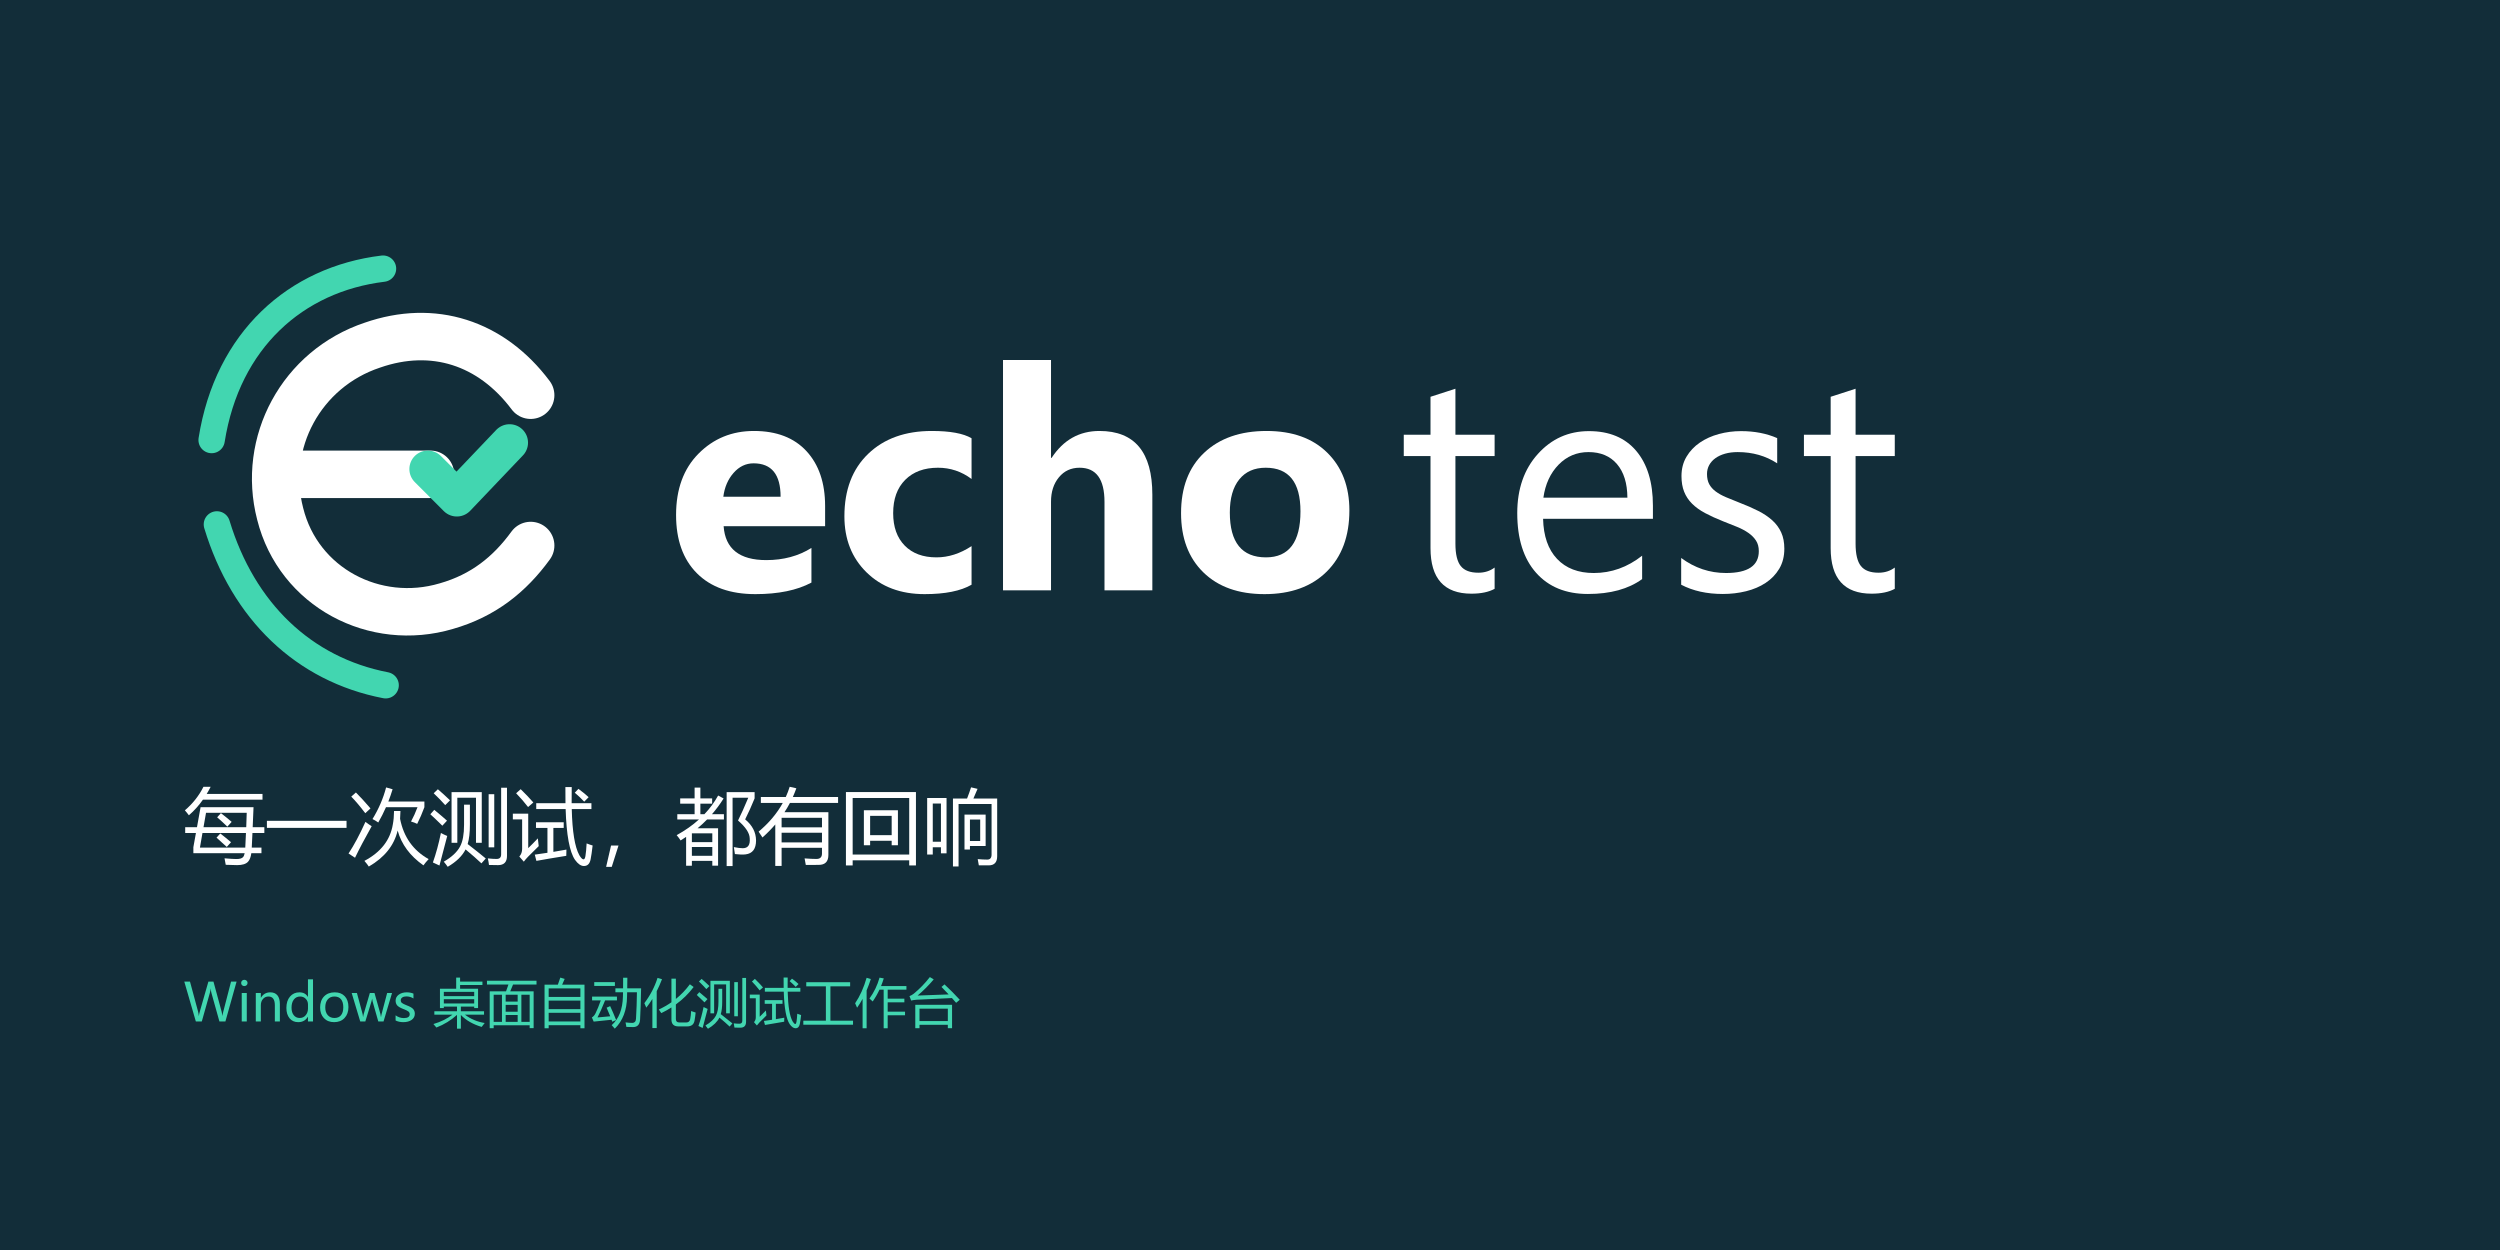
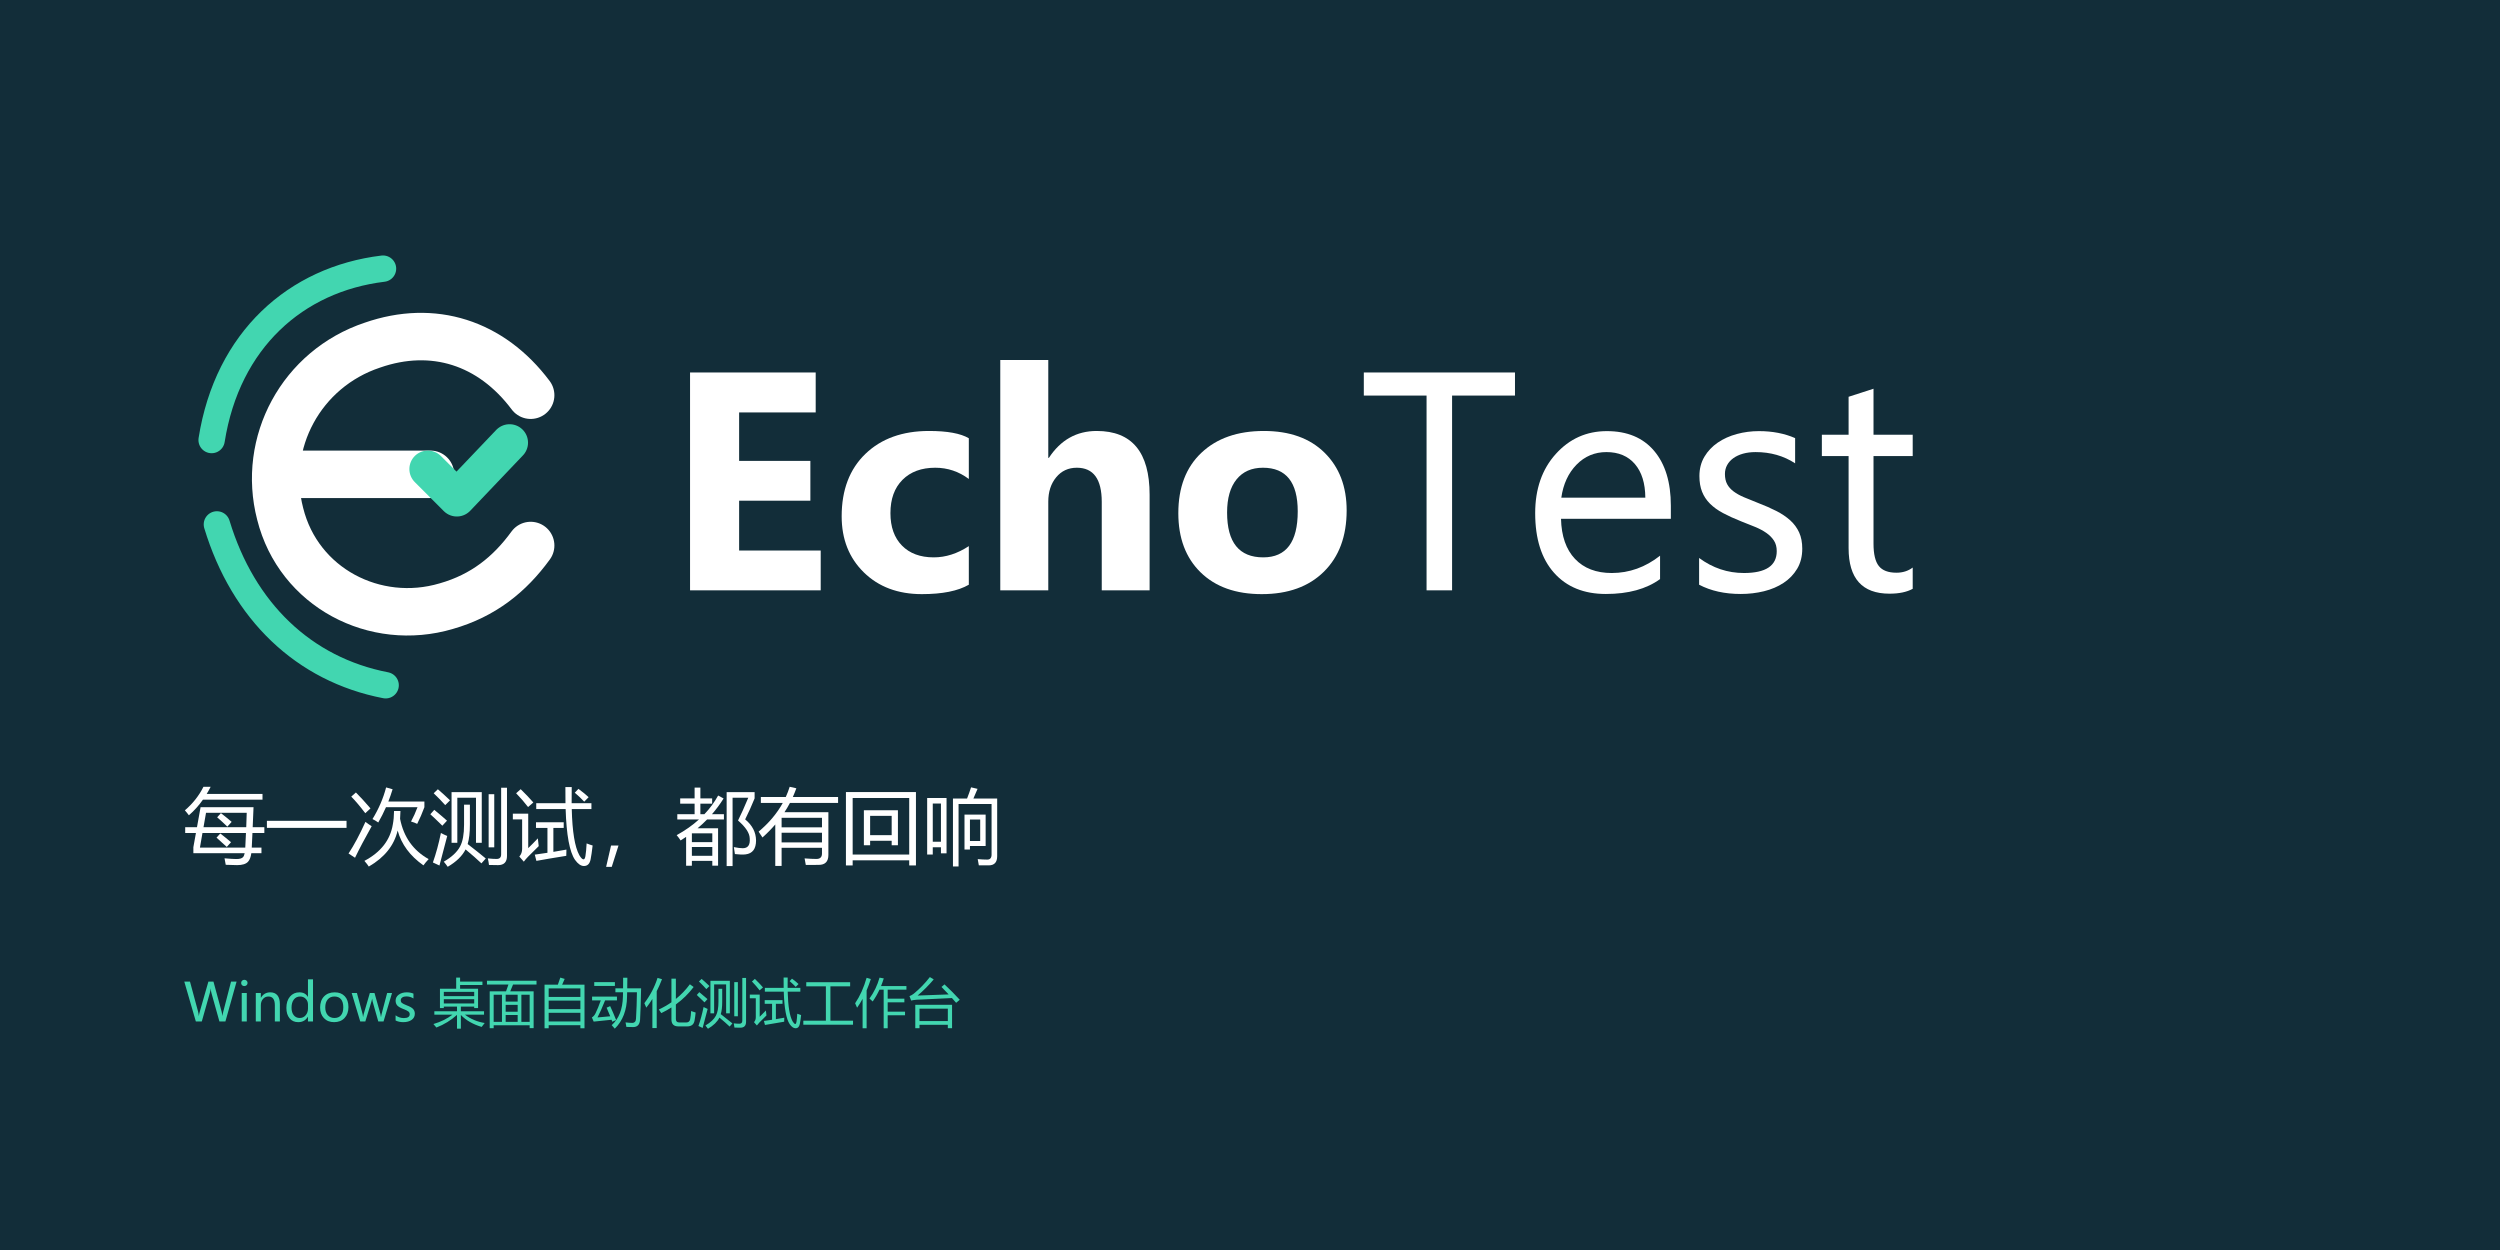
- <svg xmlns="http://www.w3.org/2000/svg" width="1280" height="640" viewBox="0 0 1280 640" role="img" aria-label="echo test">
+ <svg xmlns="http://www.w3.org/2000/svg" width="1280" height="640" viewBox="0 0 1280 640" role="img" aria-label="EchoTest">
  <rect width="1280" height="640" fill="#122D39" />
  <g transform="translate(80 120) scale(1.35)">
    <g fill="none" stroke-linecap="round" stroke-linejoin="round">
      <path d="M21 78C27 40 53 17 86 13M23 110C33 143 56 165 87 171" stroke="#42D6B0" stroke-width="10" />
      <path d="M142 61C127 41 105 34 82 42C55 51 40 79 47 106C54 134 83 149 110 141C124 137 134 129 142 118M47 91H104" stroke="#FFFFFF" stroke-width="18" />
      <path d="M103 89L114 100L134 79" stroke="#42D6B0" stroke-width="14" />
    </g>
    <g fill="#FFFFFF" transform="translate(193 135) scale(0.0576172 -0.0576172)">
-       <path transform="translate(0.000 0)" d="M1053 422H385Q401 199 666 199Q835 199 963 279V51Q821 -25 594 -25Q346 -25 209.0 112.5Q72 250 72 496Q72 751 220.0 900.0Q368 1049 584 1049Q808 1049 930.5 916.0Q1053 783 1053 555ZM760 616Q760 836 582 836Q506 836 450.5 773.0Q395 710 383 616Z" />
-       <path transform="translate(1108.000 0)" d="M909 37Q802 -25 600 -25Q364 -25 218.0 118.0Q72 261 72 487Q72 748 228.5 898.5Q385 1049 647 1049Q828 1049 909 1001V733Q810 807 688 807Q552 807 472.5 727.5Q393 648 393 508Q393 372 469.0 294.5Q545 217 678 217Q796 217 909 291Z" />
-       <path transform="translate(2091.000 0)" d="M1116 0H801V582Q801 807 637 807Q553 807 501.0 744.0Q449 681 449 584V0H133V1516H449V872H453Q569 1049 768 1049Q1116 1049 1116 629Z" />
-       <path transform="translate(3324.000 0)" d="M621 -25Q365 -25 218.5 118.5Q72 262 72 508Q72 762 224.0 905.5Q376 1049 635 1049Q890 1049 1035.0 905.5Q1180 762 1180 526Q1180 271 1030.5 123.0Q881 -25 621 -25ZM629 807Q517 807 455.0 730.0Q393 653 393 512Q393 217 631 217Q858 217 858 520Q858 807 629 807Z" />
+       <path transform="translate(0.000 0)" d="M1024 0H164V1434H991V1171H487V852H956V590H487V262H1024Z" />
+       <path transform="translate(1090.000 0)" d="M909 37Q802 -25 600 -25Q364 -25 218.0 118.0Q72 261 72 487Q72 748 228.5 898.5Q385 1049 647 1049Q828 1049 909 1001V733Q810 807 688 807Q552 807 472.5 727.5Q393 648 393 508Q393 372 469.0 294.5Q545 217 678 217Q796 217 909 291Z" />
+       <path transform="translate(2073.000 0)" d="M1116 0H801V582Q801 807 637 807Q553 807 501.0 744.0Q449 681 449 584V0H133V1516H449V872H453Q569 1049 768 1049Q1116 1049 1116 629Z" />
+       <path transform="translate(3306.000 0)" d="M621 -25Q365 -25 218.5 118.5Q72 262 72 508Q72 762 224.0 905.5Q376 1049 635 1049Q890 1049 1035.0 905.5Q1180 762 1180 526Q1180 271 1030.5 123.0Q881 -25 621 -25ZM629 807Q517 807 455.0 730.0Q393 653 393 512Q393 217 631 217Q858 217 858 520Q858 807 629 807Z" />
    </g>
-     <g fill="#FFFFFF" transform="translate(470.6562 135) scale(0.0576172 -0.0576172)">
-       <path transform="translate(0.000 0)" d="M641 10Q583 -22 488 -22Q219 -22 219 278V884H43V1024H219V1274L383 1327V1024H641V884H383V307Q383 204 418.0 160.0Q453 116 534 116Q596 116 641 150Z" />
-       <path transform="translate(694.000 0)" d="M989 471H266Q270 300 358.0 207.0Q446 114 600 114Q773 114 918 228V74Q783 -24 561 -24Q344 -24 220.0 115.5Q96 255 96 508Q96 747 231.5 897.5Q367 1048 568 1048Q769 1048 879.0 918.0Q989 788 989 557ZM821 610Q820 752 752.5 831.0Q685 910 565 910Q449 910 368.0 827.0Q287 744 268 610Z" />
-       <path transform="translate(1765.000 0)" d="M104 37V213Q238 114 399 114Q615 114 615 258Q615 299 596.5 327.5Q578 356 546.5 378.0Q515 400 472.5 417.5Q430 435 381 454Q313 481 261.5 508.5Q210 536 175.5 570.5Q141 605 123.5 649.0Q106 693 106 752Q106 824 139.0 879.5Q172 935 227.0 972.5Q282 1010 352.5 1029.0Q423 1048 498 1048Q631 1048 736 1002V836Q623 910 476 910Q430 910 393.0 899.5Q356 889 329.5 870.0Q303 851 288.5 824.5Q274 798 274 766Q274 726 288.5 699.0Q303 672 331.0 651.0Q359 630 399.0 613.0Q439 596 490 576Q558 550 612.0 522.5Q666 495 704.0 460.5Q742 426 762.5 381.0Q783 336 783 274Q783 198 749.5 142.0Q716 86 660.0 49.0Q604 12 531.0 -6.0Q458 -24 378 -24Q220 -24 104 37Z" />
-       <path transform="translate(2634.000 0)" d="M641 10Q583 -22 488 -22Q219 -22 219 278V884H43V1024H219V1274L383 1327V1024H641V884H383V307Q383 204 418.0 160.0Q453 116 534 116Q596 116 641 150Z" />
+     <g fill="#FFFFFF" transform="translate(455.6191 135) scale(0.0576172 -0.0576172)">
+       <path transform="translate(0.000 0)" d="M1036 1282H622V0H454V1282H41V1434H1036Z" />
+       <path transform="translate(1073.000 0)" d="M989 471H266Q270 300 358.0 207.0Q446 114 600 114Q773 114 918 228V74Q783 -24 561 -24Q344 -24 220.0 115.5Q96 255 96 508Q96 747 231.5 897.5Q367 1048 568 1048Q769 1048 879.0 918.0Q989 788 989 557ZM821 610Q820 752 752.5 831.0Q685 910 565 910Q449 910 368.0 827.0Q287 744 268 610Z" />
+       <path transform="translate(2144.000 0)" d="M104 37V213Q238 114 399 114Q615 114 615 258Q615 299 596.5 327.5Q578 356 546.5 378.0Q515 400 472.5 417.5Q430 435 381 454Q313 481 261.5 508.5Q210 536 175.5 570.5Q141 605 123.5 649.0Q106 693 106 752Q106 824 139.0 879.5Q172 935 227.0 972.5Q282 1010 352.5 1029.0Q423 1048 498 1048Q631 1048 736 1002V836Q623 910 476 910Q430 910 393.0 899.5Q356 889 329.5 870.0Q303 851 288.5 824.5Q274 798 274 766Q274 726 288.5 699.0Q303 672 331.0 651.0Q359 630 399.0 613.0Q439 596 490 576Q558 550 612.0 522.5Q666 495 704.0 460.5Q742 426 762.5 381.0Q783 336 783 274Q783 198 749.5 142.0Q716 86 660.0 49.0Q604 12 531.0 -6.0Q458 -24 378 -24Q220 -24 104 37Z" />
+       <path transform="translate(3013.000 0)" d="M641 10Q583 -22 488 -22Q219 -22 219 278V884H43V1024H219V1274L383 1327V1024H641V884H383V307Q383 204 418.0 160.0Q453 116 534 116Q596 116 641 150Z" />
    </g>
  </g>
  <g fill="#FFFFFF" transform="translate(94 438) scale(0.0205078 -0.0205078)">
    <path transform="translate(0.000 0)" d="M40 705H334L424 1205H1746Q1735 937 1725 705H2016V561H1719Q1710 365 1702 197H1944V57H1691Q1671 -89 1610 -155Q1532 -241 1338 -241Q1226 -241 1052 -233Q1042 -165 1022 -71Q1228 -89 1318 -89Q1444 -89 1484 -41Q1511 -13 1525 57H244V207L308 561H40ZM1557 561H471L408 197H1540Q1550 375 1557 561ZM1576 1065H560L497 705H1564Q1570 881 1576 1065ZM32 1127Q328 1379 496 1715H676Q629 1622 577 1537H1970V1393H483Q327 1171 132 1003Q90 1061 32 1127ZM838 953 932 1057Q1084 939 1200 839L1092 719Q968 841 838 953ZM822 445 916 549Q1068 431 1184 331L1078 213Q924 357 822 445Z" />
    <path transform="translate(2048.000 0)" d="M32 865H2020V689H32Z" />
    <path transform="translate(4096.000 0)" d="M1318 1111Q1316 1011 1309 914Q1443 233 2022 -91Q1940 -179 1892 -247Q1390 106 1248 622Q1117 64 528 -277Q488 -215 418 -135Q1032 189 1128 777Q1156 921 1158 1111ZM1582 847Q1672 1013 1744 1205H957Q870 1006 764 823Q692 875 620 909Q854 1291 960 1699L1122 1653Q1074 1496 1016 1347H1916V1205Q1834 983 1736 789Q1668 823 1582 847ZM444 839Q536 769 600 731Q344 275 184 -57L22 49Q228 361 444 839ZM206 1573Q368 1411 570 1175L440 1055Q246 1311 90 1469Z" />
    <path transform="translate(6144.000 0)" d="M280 561Q376 511 438 487Q304 -13 244 -251L80 -175Q198 159 280 561ZM204 1653Q326 1551 508 1377Q442 1313 388 1257Q242 1419 100 1553ZM114 1139Q282 1003 432 869Q380 815 316 743Q136 921 16 1029ZM1784 1691H1930V-11Q1930 -241 1708 -241Q1612 -241 1480 -237Q1472 -163 1452 -73Q1580 -87 1670 -87Q1784 -87 1784 27ZM1612 203H1472V1529H1612ZM546 1581H1300V317H1156V1441H690V317H546ZM858 1269H1004V773Q1004 469 948 285Q1208 85 1400 -75L1292 -197Q1132 -45 896 151Q772 -95 450 -283Q406 -219 352 -155Q650 17 760 227Q858 409 858 769Z" />
    <path transform="translate(8192.000 0)" d="M612 1305H1342Q1340 1490 1340 1707H1498Q1494 1469 1496 1305H1990V1159H1499Q1519 313 1688 7Q1750 -97 1792 -97Q1826 -97 1840 -17Q1860 105 1870 301Q1956 267 2020 249Q1994 23 1970 -95Q1938 -263 1802 -263Q1690 -263 1580 -109Q1376 187 1346 1159H612ZM576 21Q727 41 892 67V687H606V829H1298V687H1040V90Q1197 116 1366 147Q1362 67 1362 -9Q924 -79 616 -135ZM652 427Q662 315 674 233Q540 105 406 -33Q344 -97 302 -155L190 -27Q260 51 260 165V901H28V1043H412V183Q520 287 652 427ZM224 1655Q404 1479 540 1323L408 1209Q282 1375 110 1553ZM1574 1567 1666 1663Q1826 1545 1920 1455L1810 1343Q1700 1461 1574 1567Z" />
    <path transform="translate(10240.000 0)" d="M618 248 449 -285H309L432 248Z" />
    <path transform="translate(12288.000 0)" d="M38 1031H470V1293H110V1425H470V1695H614V1425H908V1293H614V1031H715Q919 1245 1058 1497L1194 1423Q1064 1215 904 1031H1202V899H782Q670 784 544 679H1056V-255H912V-135H402V-257H258V464Q190 418 120 375Q82 437 22 507Q338 681 579 899H38ZM1732 901Q2000 681 2004 377Q2004 59 1742 27Q1640 15 1476 35Q1466 107 1450 209Q1588 181 1672 181Q1868 181 1846 429Q1840 625 1554 873Q1664 1091 1810 1441H1418V-265H1270V1581H1968V1425Q1860 1157 1732 901ZM912 553H402V333H912ZM402 -9H912V211H402Z" />
    <path transform="translate(14336.000 0)" d="M594 -261H436V774Q291 605 116 449Q74 519 20 595Q406 918 623 1311H76V1459H698Q755 1584 796 1715L962 1677Q922 1566 874 1459H2004V1311H802Q740 1193 666 1081H1762V13Q1762 -235 1520 -235Q1414 -237 1198 -237Q1188 -169 1168 -73Q1352 -87 1464 -87Q1602 -87 1602 49V191H594ZM594 327H1602V567H594ZM1602 941H594V703H1602Z" />
    <path transform="translate(16384.000 0)" d="M152 1583H1900V-249H1732V-121H320V-249H152ZM1732 1435H320V23H1732ZM600 1129H1450V255H1294V367H756V255H600ZM1294 989H756V507H1294Z" />
    <path transform="translate(18432.000 0)" d="M776 1421H1128Q1184 1563 1228 1701L1390 1663Q1338 1537 1286 1421H1880V-19Q1880 -245 1672 -247Q1568 -249 1422 -247Q1412 -175 1394 -91Q1530 -103 1632 -103Q1740 -103 1740 23V1285H916V-275H776ZM132 1435H616V53H476V205H272V23H132ZM1064 1021H1592V237H1200V149H1064ZM476 1297H272V343H476ZM1456 897H1200V361H1456Z" />
  </g>
  <g fill="#42D6B0" transform="translate(94 523) scale(0.0131836 -0.0131836)">
    <path transform="translate(0.000 0)" d="M2058 1549 1624 0H1391L1079 1116Q1058 1192 1054 1276H1050Q1044 1193 1022 1118L707 0H476L27 1549H248L564 379Q585 300 589 220H595Q600 280 628 379L963 1549H1160L1480 370Q1496 312 1506 222H1510Q1515 287 1539 374L1843 1549Z" />
    <path transform="translate(2084.000 0)" d="M151 1496Q151 1548 186.5 1583.5Q222 1619 274 1619Q327 1619 363.5 1584.0Q400 1549 400 1496Q400 1444 363.5 1409.5Q327 1375 274 1375Q221 1375 186.0 1409.5Q151 1444 151 1496ZM174 0V1106H370V0Z" />
    <path transform="translate(2629.000 0)" d="M1110 0H915V629Q915 970 666 970Q537 970 454.0 874.0Q371 778 371 631V0H175V1106H371V923H375Q500 1132 738 1132Q920 1132 1015.0 1015.5Q1110 899 1110 676Z" />
    <path transform="translate(3891.000 0)" d="M1135 0H939V184H935Q814 -26 559 -26Q349 -26 225.0 123.5Q101 273 101 527Q101 801 241.0 966.5Q381 1132 607 1132Q833 1132 935 956H939V1637H1135ZM940 658Q940 791 852.5 880.5Q765 970 637 970Q481 970 391.0 853.5Q301 737 301 536Q301 351 387.5 243.5Q474 136 618 136Q760 136 850.0 241.5Q940 347 940 504Z" />
    <path transform="translate(5201.000 0)" d="M101 541Q101 815 254.0 973.5Q407 1132 669 1132Q918 1132 1059.5 979.5Q1201 827 1201 558Q1201 296 1050.0 135.0Q899 -26 645 -26Q397 -26 249.0 130.0Q101 286 101 541ZM301 547Q301 356 397.5 246.0Q494 136 657 136Q825 136 913.0 243.5Q1001 351 1001 552Q1001 754 913.0 862.0Q825 970 657 970Q492 970 396.5 857.0Q301 744 301 547Z" />
    <path transform="translate(6503.000 0)" d="M1592 1106 1262 0H1058L838 776Q824 826 820 882H816Q813 840 793 778L555 0H357L25 1106H229L450 286Q460 249 465 185H473Q477 240 492 289L730 1106H911L1143 285Q1153 249 1159 183H1168Q1170 227 1186 285L1402 1106Z" />
    <path transform="translate(8120.000 0)" d="M113 239Q261 132 432 132Q661 132 661 282Q661 346 611.0 387.5Q561 429 408 486Q224 560 169.0 632.5Q114 705 114 808Q114 955 238.5 1043.5Q363 1132 545 1132Q686 1132 807 1083V894Q683 974 526 974Q432 974 373.0 933.0Q314 892 314 825Q314 759 356.5 722.0Q399 685 545 627Q730 558 795.0 484.0Q860 410 860 301Q860 149 735.5 61.5Q611 -26 413 -26Q241 -26 113 39Z" />
    <path transform="translate(9068.000 0)" d="" />
    <path transform="translate(9674.000 0)" d="M2020 -59Q1950 -141 1902 -211Q1394 -59 1094 252V-279H944V257Q602 -55 144 -235Q98 -175 28 -99Q458 27 769 265H64V397H944V577H432V521H282V1273H912V1703H1064V1549H1932V1417H1064V1273H1762V521H1612V577H1094V397H1994V265H1251Q1582 12 2020 -59ZM1612 1149H432V985H1612ZM432 701H1612V865H432Z" />
    <path transform="translate(11722.000 0)" d="M166 1171H800Q858 1323 894 1435H60V1583H1984V1435H1073Q1029 1326 963 1171H1872V-259H1718V-147H320V-261H166ZM1718 1039H1396V-15H1718ZM320 -15H642V1039H320ZM786 -15H1252V251H786ZM786 379H1252V645H786ZM786 773H1252V1039H786Z" />
    <path transform="translate(13770.000 0)" d="M248 1429H765Q808 1545 860 1705L1030 1653Q979 1529 931 1429H1800V-263H1640V-143H408V-263H248ZM408 1H1640V337H408ZM408 479H1640V811H408ZM1640 1285H408V953H1640Z" />
    <path transform="translate(15818.000 0)" d="M952 1287H1250Q1253 1488 1252 1699H1416Q1415 1490 1411 1287H1950Q1936 531 1910 69Q1888 -213 1648 -217Q1524 -217 1378 -211Q1364 -127 1346 -35Q1484 -53 1598 -55Q1746 -55 1752 111Q1782 607 1788 1135H1408Q1406 1049 1404 965Q1394 177 928 -279Q872 -211 808 -143Q1226 229 1244 969Q1246 1051 1248 1135H952ZM748 597Q874 325 980 57Q892 19 830 -9Q816 29 802 67Q421 31 108 -5L38 157Q126 207 180 319Q278 516 384 819H46V967H1012V819H552Q381 393 256 157Q486 174 751 202Q684 372 610 535ZM130 1529H932V1381H130Z" />
    <path transform="translate(17866.000 0)" d="M590 465Q852 587 1080 746V1663H1252V875Q1558 1122 1796 1445L1942 1339Q1651 952 1252 662V97Q1252 -39 1396 -39H1650Q1786 -39 1808 91Q1836 227 1844 405Q1928 373 2020 347Q2004 179 1978 39Q1940 -191 1690 -191H1352Q1080 -191 1080 77V545Q893 425 686 325Q644 391 590 465ZM28 711Q376 1173 540 1693L714 1643Q619 1395 508 1176V-255H340V875Q229 695 104 537Q70 623 28 711Z" />
    <path transform="translate(19914.000 0)" d="M280 561Q376 511 438 487Q304 -13 244 -251L80 -175Q198 159 280 561ZM204 1653Q326 1551 508 1377Q442 1313 388 1257Q242 1419 100 1553ZM114 1139Q282 1003 432 869Q380 815 316 743Q136 921 16 1029ZM1784 1691H1930V-11Q1930 -241 1708 -241Q1612 -241 1480 -237Q1472 -163 1452 -73Q1580 -87 1670 -87Q1784 -87 1784 27ZM1612 203H1472V1529H1612ZM546 1581H1300V317H1156V1441H690V317H546ZM858 1269H1004V773Q1004 469 948 285Q1208 85 1400 -75L1292 -197Q1132 -45 896 151Q772 -95 450 -283Q406 -219 352 -155Q650 17 760 227Q858 409 858 769Z" />
    <path transform="translate(21962.000 0)" d="M612 1305H1342Q1340 1490 1340 1707H1498Q1494 1469 1496 1305H1990V1159H1499Q1519 313 1688 7Q1750 -97 1792 -97Q1826 -97 1840 -17Q1860 105 1870 301Q1956 267 2020 249Q1994 23 1970 -95Q1938 -263 1802 -263Q1690 -263 1580 -109Q1376 187 1346 1159H612ZM576 21Q727 41 892 67V687H606V829H1298V687H1040V90Q1197 116 1366 147Q1362 67 1362 -9Q924 -79 616 -135ZM652 427Q662 315 674 233Q540 105 406 -33Q344 -97 302 -155L190 -27Q260 51 260 165V901H28V1043H412V183Q520 287 652 427ZM224 1655Q404 1479 540 1323L408 1209Q282 1375 110 1553ZM1574 1567 1666 1663Q1826 1545 1920 1455L1810 1343Q1700 1461 1574 1567Z" />
    <path transform="translate(24010.000 0)" d="M58 31H934V1365H172V1525H1876V1365H1110V31H1988V-125H58Z" />
    <path transform="translate(26058.000 0)" d="M578 891Q844 1255 970 1703L1134 1673Q1087 1519 1028 1375H2014V1235H1286V885H1934V745H1286V381H1960V241H1286V-263H1130V1235H967Q854 991 704 777Q648 831 578 891ZM22 707Q304 1125 468 1697L632 1649Q555 1413 468 1206V-263H312V880Q211 691 98 535Q68 611 22 707Z" />
    <path transform="translate(28106.000 0)" d="M1738 647V-261H1574V-129H474V-261H310V647ZM1444 1441Q1758 1149 2038 843L1896 725Q1816 819 1734 910Q836 872 362 845Q252 837 150 813L84 985Q176 1019 250 1079Q592 1359 876 1725L1026 1633Q726 1281 400 1007Q1013 1026 1606 1051Q1469 1200 1328 1341ZM1574 499H474V15H1574Z" />
  </g>
</svg>
